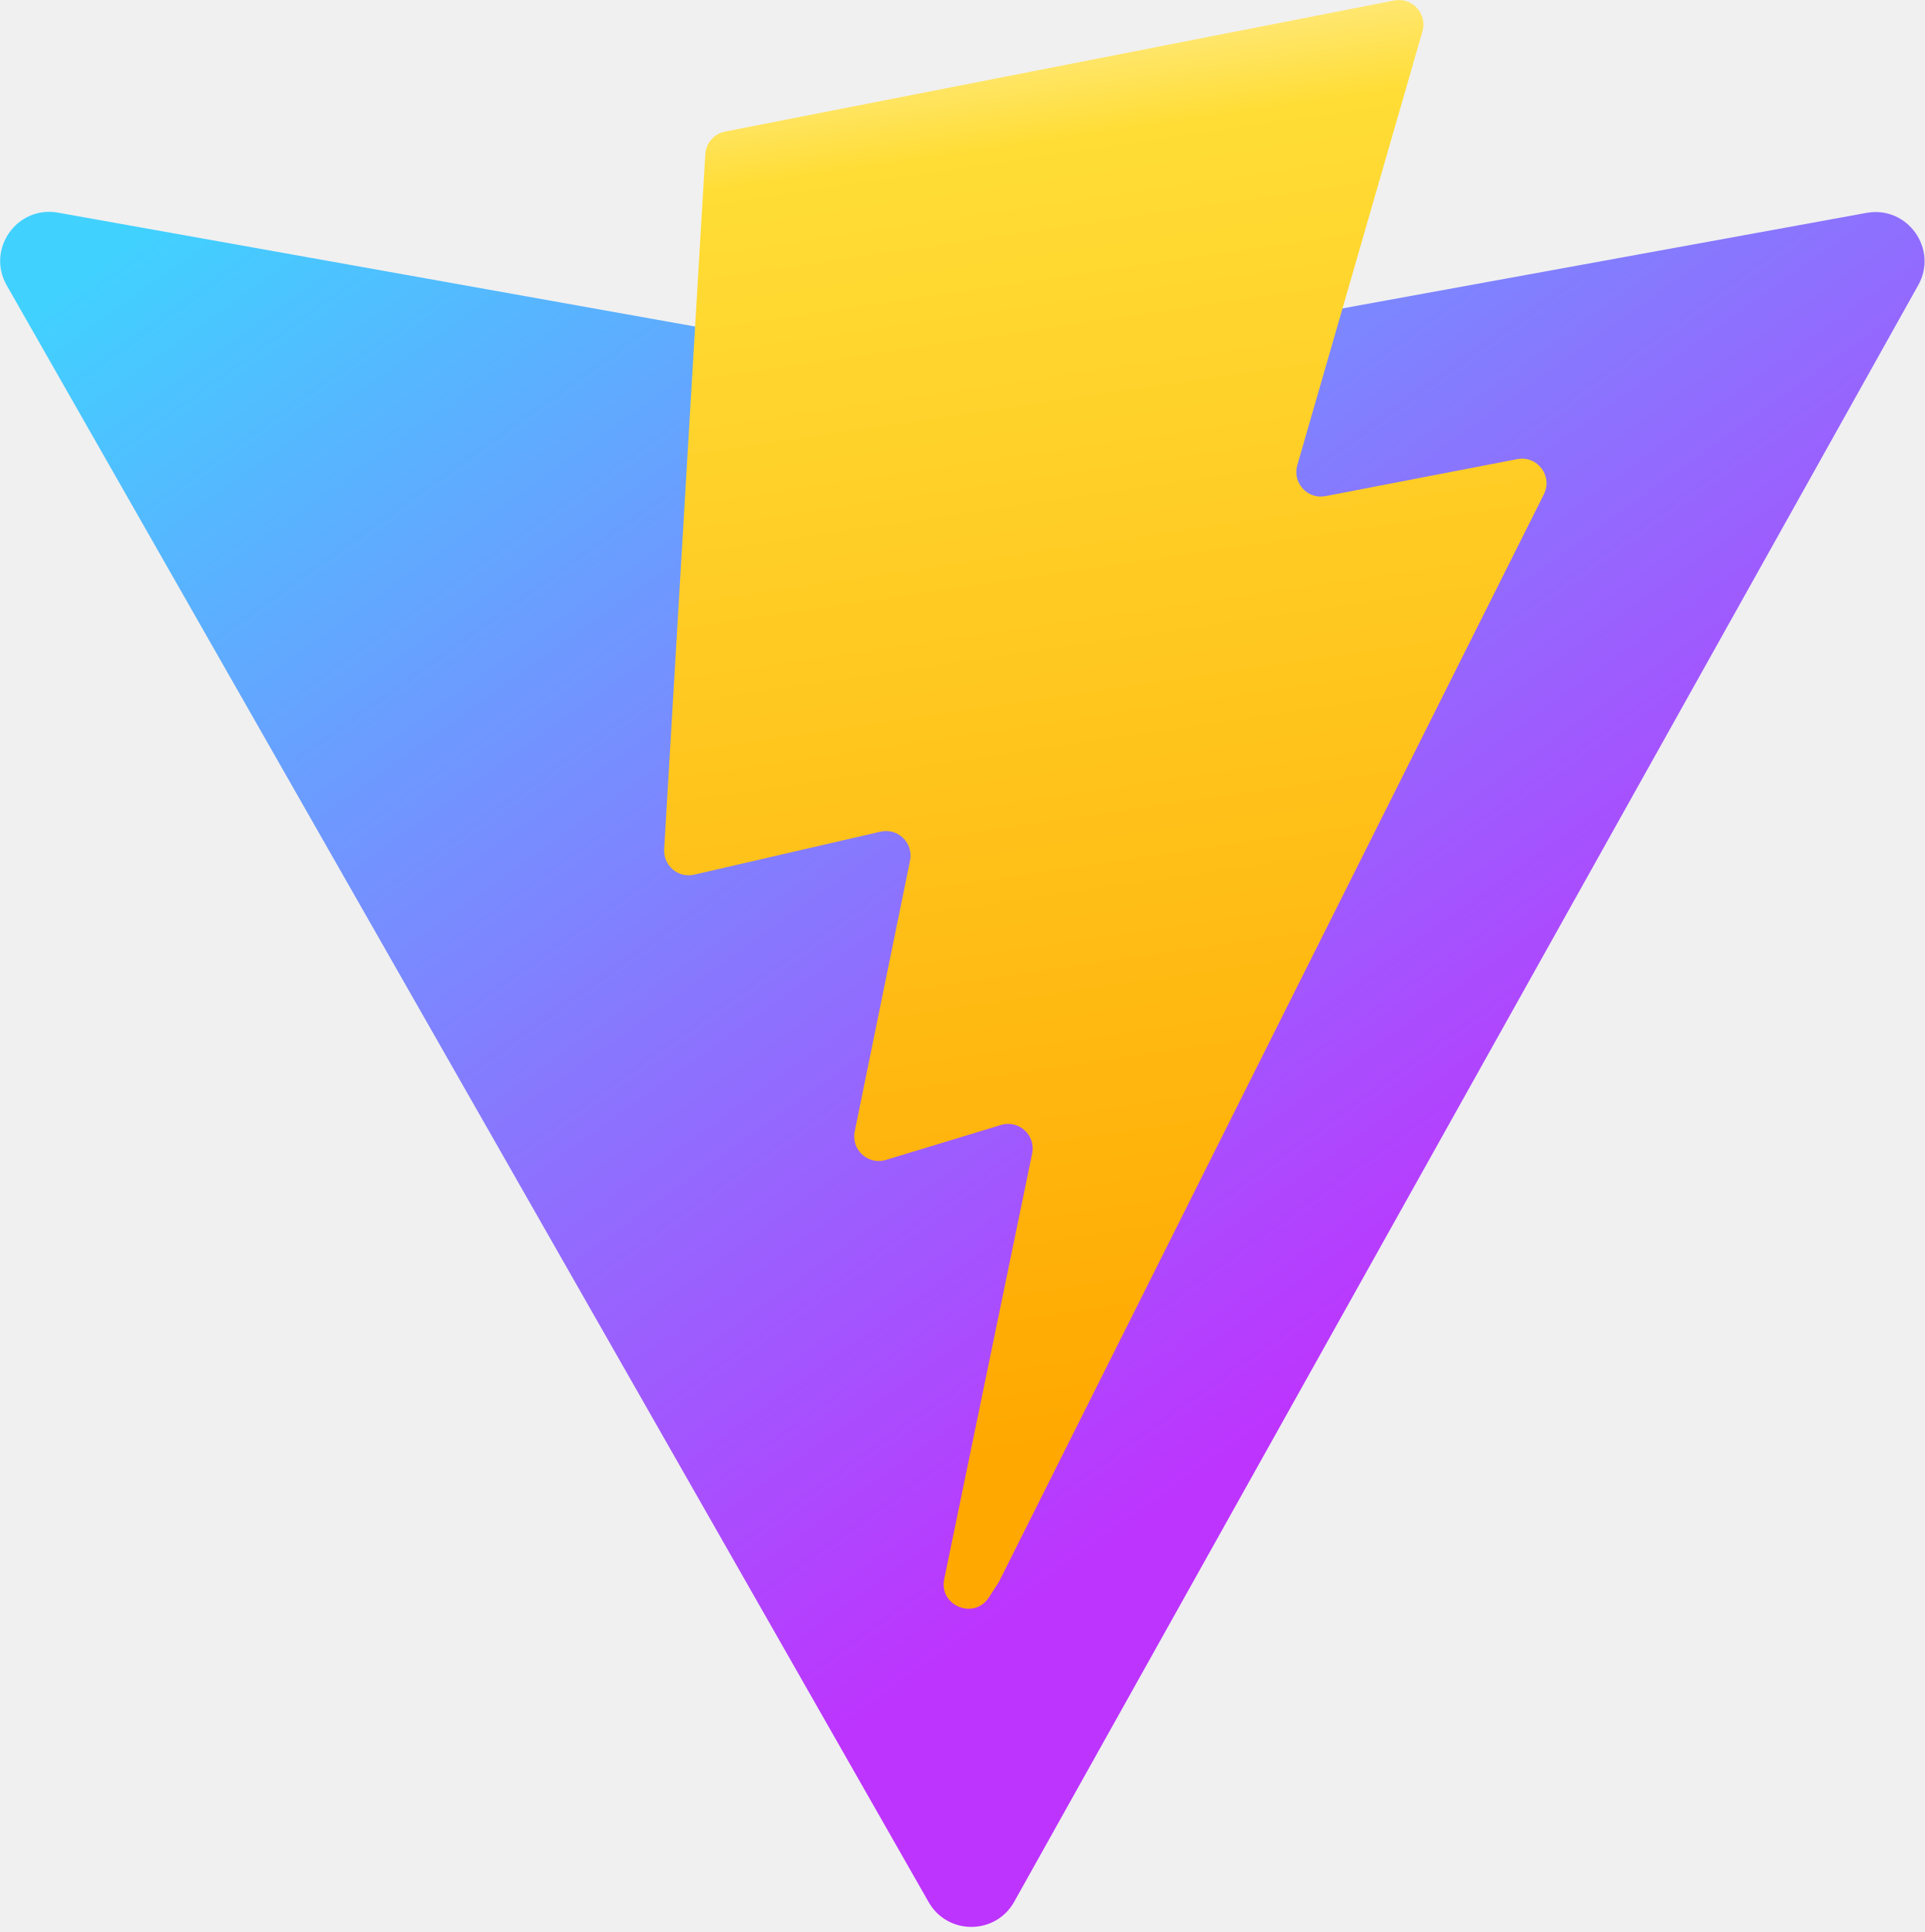
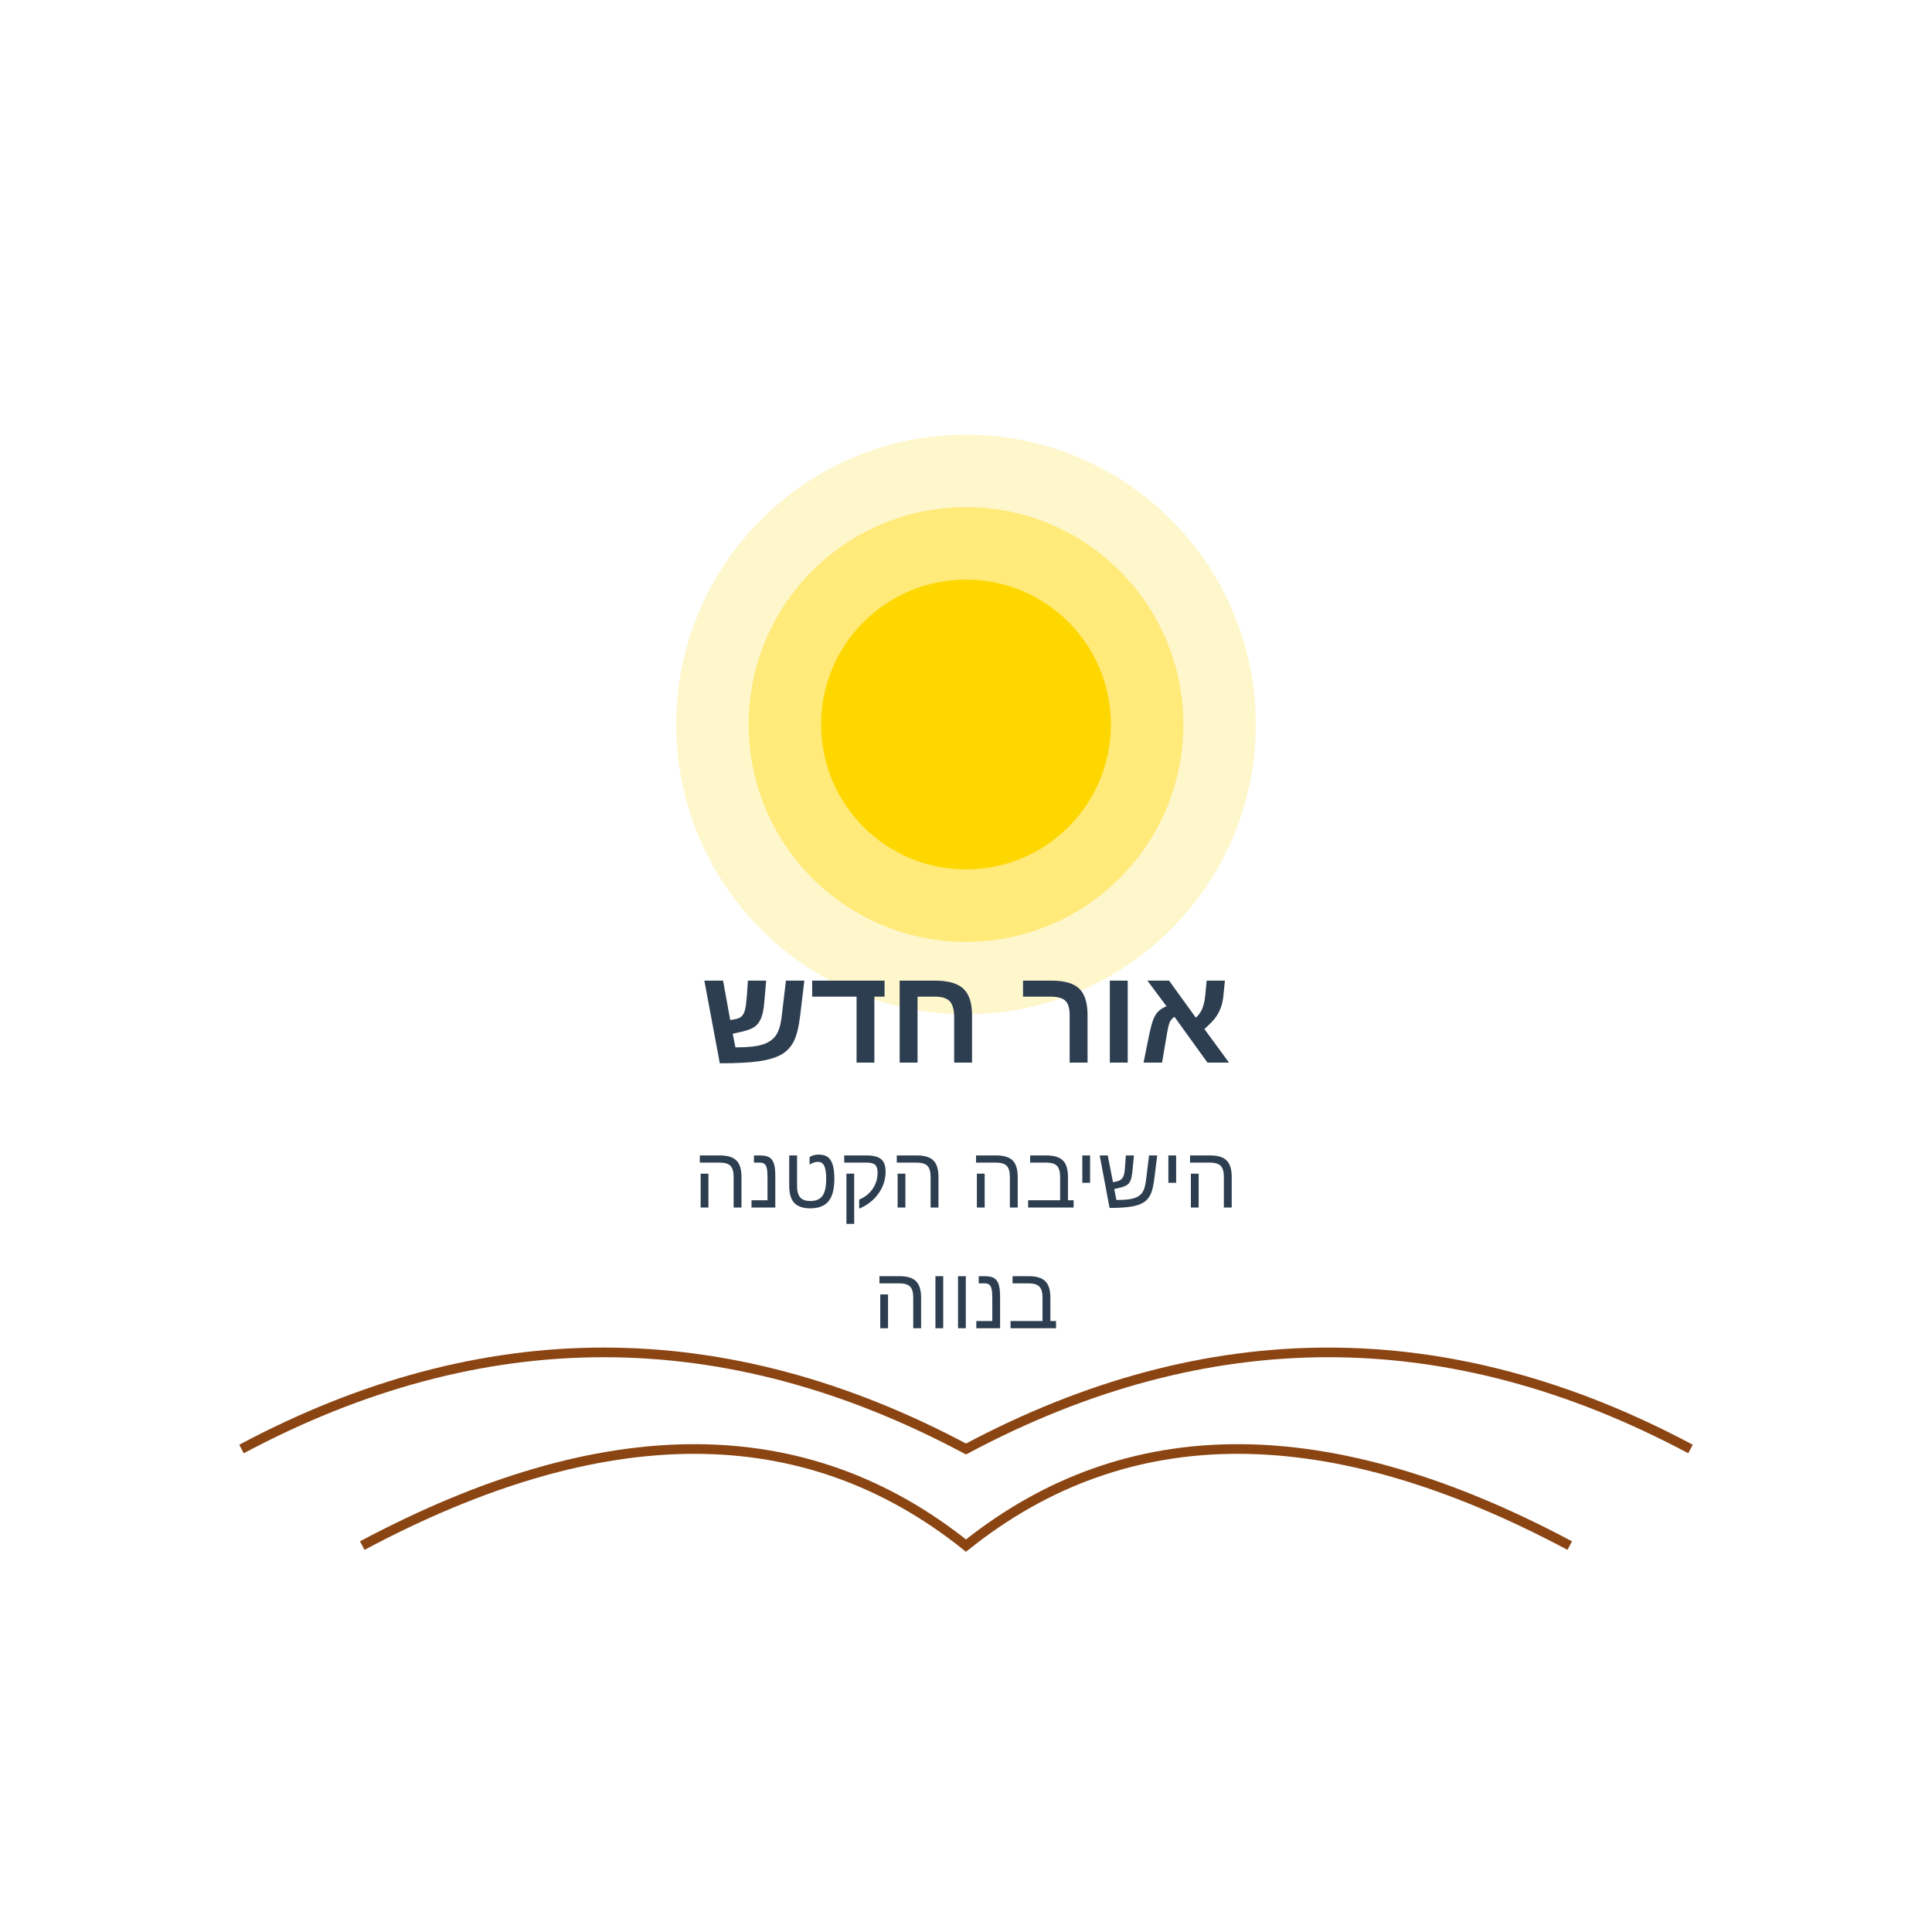
- <svg xmlns="http://www.w3.org/2000/svg" aria-hidden="true" role="img" class="iconify iconify--logos" width="31.88" height="32" preserveAspectRatio="xMidYMid meet" viewBox="0 0 256 257">
-   <defs>
-     <linearGradient id="IconifyId1813088fe1fbc01fb466" x1="-.828%" x2="57.636%" y1="7.652%" y2="78.411%">
-       <stop offset="0%" stop-color="#41D1FF" />
-       <stop offset="100%" stop-color="#BD34FE" />
-     </linearGradient>
-     <linearGradient id="IconifyId1813088fe1fbc01fb467" x1="43.376%" x2="50.316%" y1="2.242%" y2="89.03%">
-       <stop offset="0%" stop-color="#FFEA83" />
-       <stop offset="8.333%" stop-color="#FFDD35" />
-       <stop offset="100%" stop-color="#FFA800" />
-     </linearGradient>
-   </defs>
-   <path fill="url(#IconifyId1813088fe1fbc01fb466)" d="M255.153 37.938L134.897 252.976c-2.483 4.44-8.862 4.466-11.382.048L.875 37.958c-2.746-4.814 1.371-10.646 6.827-9.67l120.385 21.517a6.537 6.537 0 0 0 2.322-.004l117.867-21.483c5.438-.991 9.574 4.796 6.877 9.62Z" />
-   <path fill="url(#IconifyId1813088fe1fbc01fb467)" d="M185.432.063L96.44 17.501a3.268 3.268 0 0 0-2.634 3.014l-5.474 92.456a3.268 3.268 0 0 0 3.997 3.378l24.777-5.718c2.318-.535 4.413 1.507 3.936 3.838l-7.361 36.047c-.495 2.426 1.782 4.5 4.151 3.78l15.304-4.649c2.372-.72 4.652 1.36 4.15 3.788l-11.698 56.621c-.732 3.542 3.979 5.473 5.943 2.437l1.313-2.028l72.516-144.72c1.215-2.423-.88-5.186-3.54-4.672l-25.505 4.922c-2.396.462-4.435-1.77-3.759-4.114l16.646-57.705c.677-2.35-1.37-4.583-3.769-4.113Z" />
+ <svg xmlns="http://www.w3.org/2000/svg" viewBox="0 0 400 400">
+   <rect x="0" y="0" width="400" height="400" fill="#ffffff" />
+   <circle cx="200" cy="150" r="60" fill="#ffd700" opacity="0.2" />
+   <circle cx="200" cy="150" r="45" fill="#ffd700" opacity="0.4" />
+   <circle cx="200" cy="150" r="30" fill="#ffd700" />
+   <path d="M50 300 Q 125 260 200 300 Q 275 260 350 300" fill="none" stroke="#8B4513" stroke-width="2" />
+   <path d="M75 320 Q 150 280 200 320 Q 250 280 325 320" fill="none" stroke="#8B4513" stroke-width="2" />
+   <text x="200" y="220" text-anchor="middle" font-family="Arial" font-size="28" fill="#2c3e50" font-weight="bold">אור חדש</text>
+   <text x="200" y="250" text-anchor="middle" font-family="Arial" font-size="18" fill="#2c3e50">הישיבה הקטנה</text>
+   <text x="200" y="275" text-anchor="middle" font-family="Arial" font-size="18" fill="#2c3e50">בנווה</text>
</svg>
